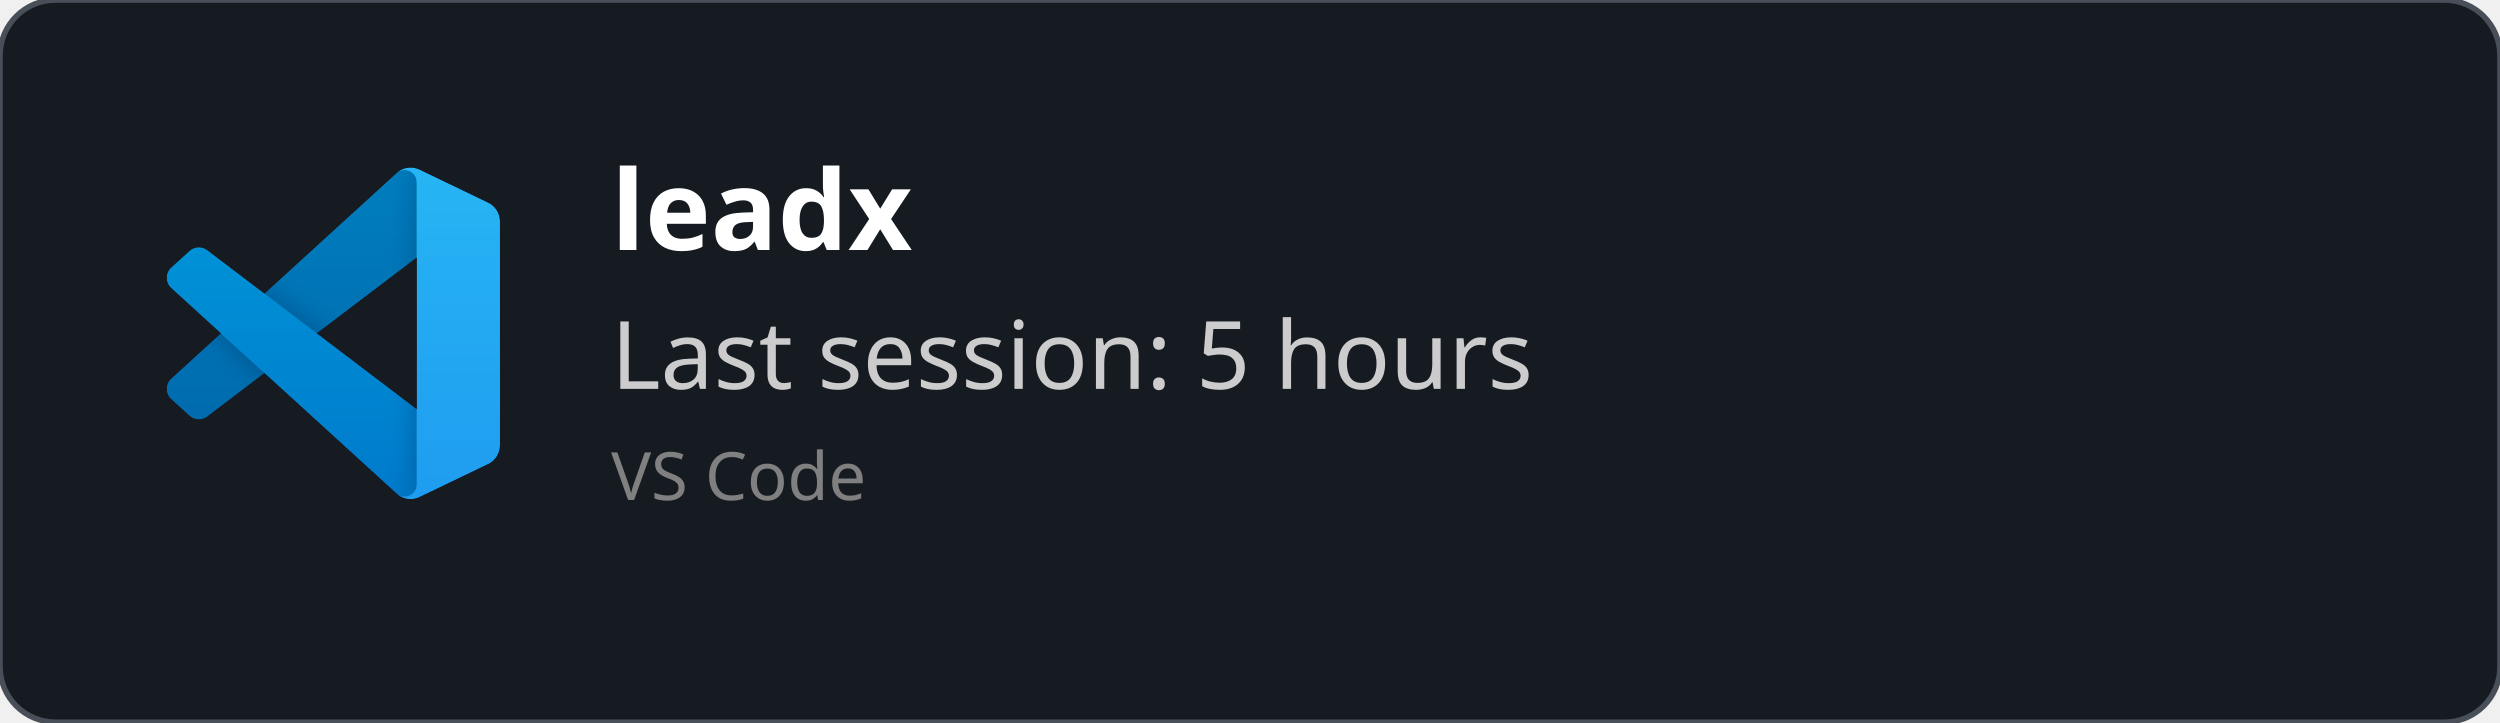
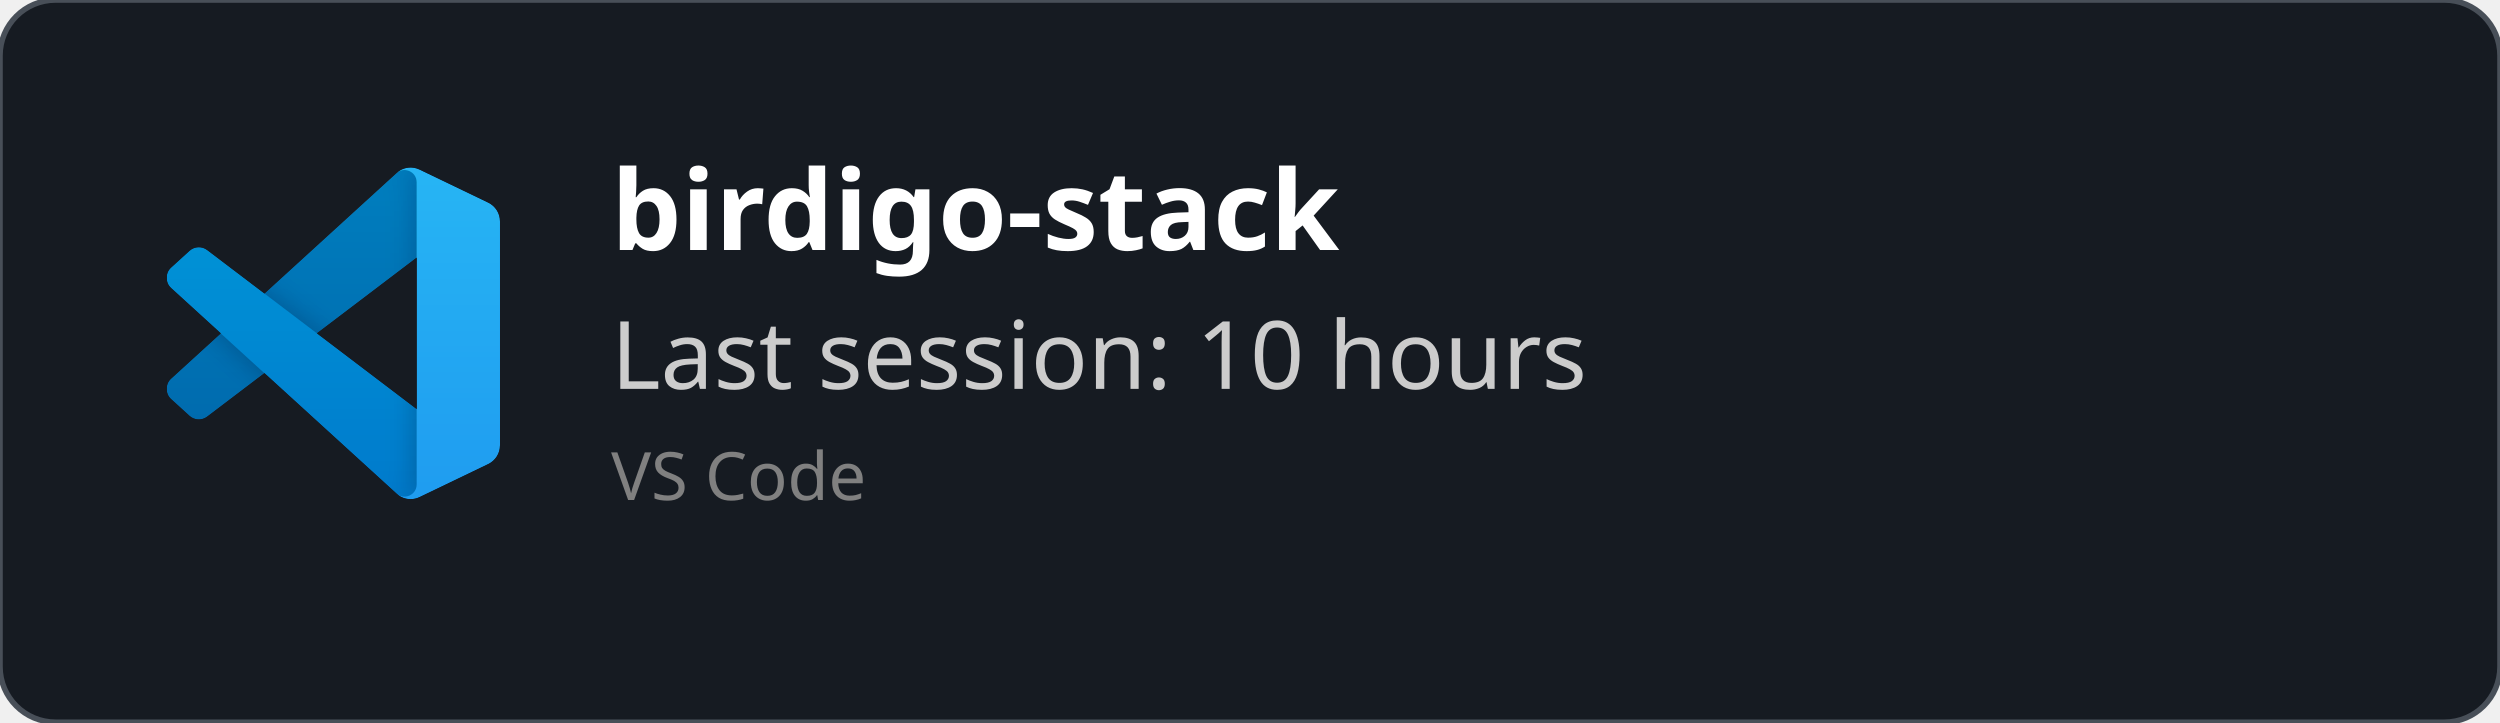
<svg xmlns="http://www.w3.org/2000/svg" width="450" height="130" viewBox="0 0 450 130" fill="none" role="img">
  <style>
    *{
        font-family: 'Segoe UI', Ubuntu, monospace
    }
    </style>
  <defs>
    <clipPath id="horizontalClip" x="20" y="20" width="500" height="200">
      <rect x="90" y="20" width="300" height="50" />
    </clipPath>
  </defs>
  <rect width="450" height="130" fill="rgba(22,27,34)" stroke="#484f58" stroke-width="1" fill-opacity="1" stroke-opacity="1" x="0" y="0" rx="10px" ry="10px">
    </rect>
  <svg width="60" height="60" x="30" y="30" viewBox="0 0 100 100" fill="none" id="vscode">
    <mask id="mask0" mask-type="alpha" maskUnits="userSpaceOnUse" x="0" y="0" width="100" height="100">
      <path fill-rule="evenodd" clip-rule="evenodd" d="M70.912 99.317C72.487 99.931 74.283 99.891 75.873 99.126L96.461 89.22C98.624 88.179 100 85.989 100 83.587V16.413C100 14.011 98.624 11.822 96.461 10.781L75.873 0.874C73.786 -0.13 71.345 0.116 69.513 1.447C69.252 1.637 69.003 1.849 68.769 2.083L29.355 38.041L12.187 25.01C10.589 23.797 8.354 23.896 6.869 25.246L1.363 30.255C-0.453 31.906 -0.455 34.763 1.359 36.417L16.247 50L1.359 63.583C-0.455 65.237 -0.453 68.094 1.363 69.745L6.869 74.754C8.354 76.104 10.589 76.204 12.187 74.99L29.355 61.959L68.769 97.917C69.392 98.541 70.125 99.01 70.912 99.317ZM75.015 27.299L45.109 50L75.015 72.701V27.299Z" fill="white" />
    </mask>
    <g mask="url(#mask0)">
      <path d="M96.461 10.796L75.857 0.876C73.472 -0.273 70.622 0.212 68.75 2.083L1.299 63.583C-0.516 65.237 -0.514 68.094 1.303 69.745L6.813 74.754C8.298 76.104 10.535 76.204 12.134 74.99L93.361 13.37C96.086 11.303 100 13.246 100 16.667V16.427C100 14.027 98.625 11.838 96.461 10.796Z" fill="#0065A9" />
      <g filter="url(#filter0_d)">
        <path d="M96.461 89.204L75.857 99.124C73.472 100.273 70.622 99.788 68.75 97.917L1.299 36.417C-0.516 34.763 -0.514 31.906 1.303 30.255L6.813 25.246C8.298 23.896 10.535 23.796 12.134 25.009L93.361 86.63C96.086 88.697 100 86.754 100 83.333V83.573C100 85.974 98.625 88.162 96.461 89.204Z" fill="#007ACC" />
      </g>
      <g filter="url(#filter1_d)">
        <path d="M75.858 99.126C73.472 100.274 70.622 99.788 68.75 97.917C71.056 100.223 75 98.59 75 95.328V4.672C75 1.41 71.056 -0.223 68.75 2.083C70.622 0.211 73.472 -0.274 75.858 0.874L96.459 10.781C98.623 11.822 100 14.011 100 16.413V83.587C100 85.989 98.623 88.179 96.459 89.22L75.858 99.126Z" fill="#1F9CF0" />
      </g>
      <g style="mix-blend-mode:overlay" opacity="0.25">
        <path fill-rule="evenodd" clip-rule="evenodd" d="M70.851 99.317C72.426 99.931 74.222 99.891 75.812 99.126L96.4 89.22C98.563 88.179 99.939 85.989 99.939 83.587V16.413C99.939 14.011 98.564 11.822 96.4 10.781L75.812 0.874C73.725 -0.13 71.284 0.116 69.453 1.447C69.191 1.637 68.942 1.849 68.708 2.083L29.294 38.041L12.126 25.01C10.528 23.796 8.293 23.896 6.809 25.246L1.302 30.255C-0.513 31.906 -0.515 34.763 1.298 36.417L16.186 50L1.298 63.583C-0.515 65.237 -0.513 68.094 1.302 69.745L6.809 74.754C8.293 76.104 10.528 76.204 12.126 74.99L29.294 61.959L68.708 97.917C69.332 98.54 70.064 99.01 70.851 99.317ZM74.954 27.299L45.048 50L74.954 72.701V27.299Z" fill="url(#paint0_linear)" />
      </g>
    </g>
    <defs>
      <filter id="filter0_d" x="-8.394" y="15.829" width="116.727" height="92.246" filterUnits="userSpaceOnUse" color-interpolation-filters="sRGB">
        <feFlood flood-opacity="0" result="BackgroundImageFix" />
        <feColorMatrix in="SourceAlpha" type="matrix" values="0 0 0 0 0 0 0 0 0 0 0 0 0 0 0 0 0 0 127 0" />
        <feOffset />
        <feGaussianBlur stdDeviation="4.167" />
        <feColorMatrix type="matrix" values="0 0 0 0 0 0 0 0 0 0 0 0 0 0 0 0 0 0 0.25 0" />
        <feBlend mode="overlay" in2="BackgroundImageFix" result="effect1_dropShadow" />
        <feBlend mode="normal" in="SourceGraphic" in2="effect1_dropShadow" result="shape" />
      </filter>
      <filter id="filter1_d" x="60.417" y="-8.076" width="47.917" height="116.151" filterUnits="userSpaceOnUse" color-interpolation-filters="sRGB">
        <feFlood flood-opacity="0" result="BackgroundImageFix" />
        <feColorMatrix in="SourceAlpha" type="matrix" values="0 0 0 0 0 0 0 0 0 0 0 0 0 0 0 0 0 0 127 0" />
        <feOffset />
        <feGaussianBlur stdDeviation="4.167" />
        <feColorMatrix type="matrix" values="0 0 0 0 0 0 0 0 0 0 0 0 0 0 0 0 0 0 0.25 0" />
        <feBlend mode="overlay" in2="BackgroundImageFix" result="effect1_dropShadow" />
        <feBlend mode="normal" in="SourceGraphic" in2="effect1_dropShadow" result="shape" />
      </filter>
      <linearGradient id="paint0_linear" x1="49.939" y1="0.258" x2="49.939" y2="99.742" gradientUnits="userSpaceOnUse">
        <stop stop-color="white" />
        <stop offset="1" stop-color="white" stop-opacity="0" />
      </linearGradient>
    </defs>
  </svg>
  <text x="110" y="45" font-size="20" clip-path="url(#horizontalClip)" font-weight="bold" font-family="Ubuntu" fill="white">
-     leadx
+     birdigo-stack
    </text>
  <text x="110" y="70" font-size="17px" font-family="Ubuntu" fill="#ccc">
-     Last session: 5 hours
+     Last session: 10 hours
    </text>
  <text x="110" y="90" font-size="12px" font-family="Ubuntu" fill="grey">
    VS Code
    </text>
</svg>
